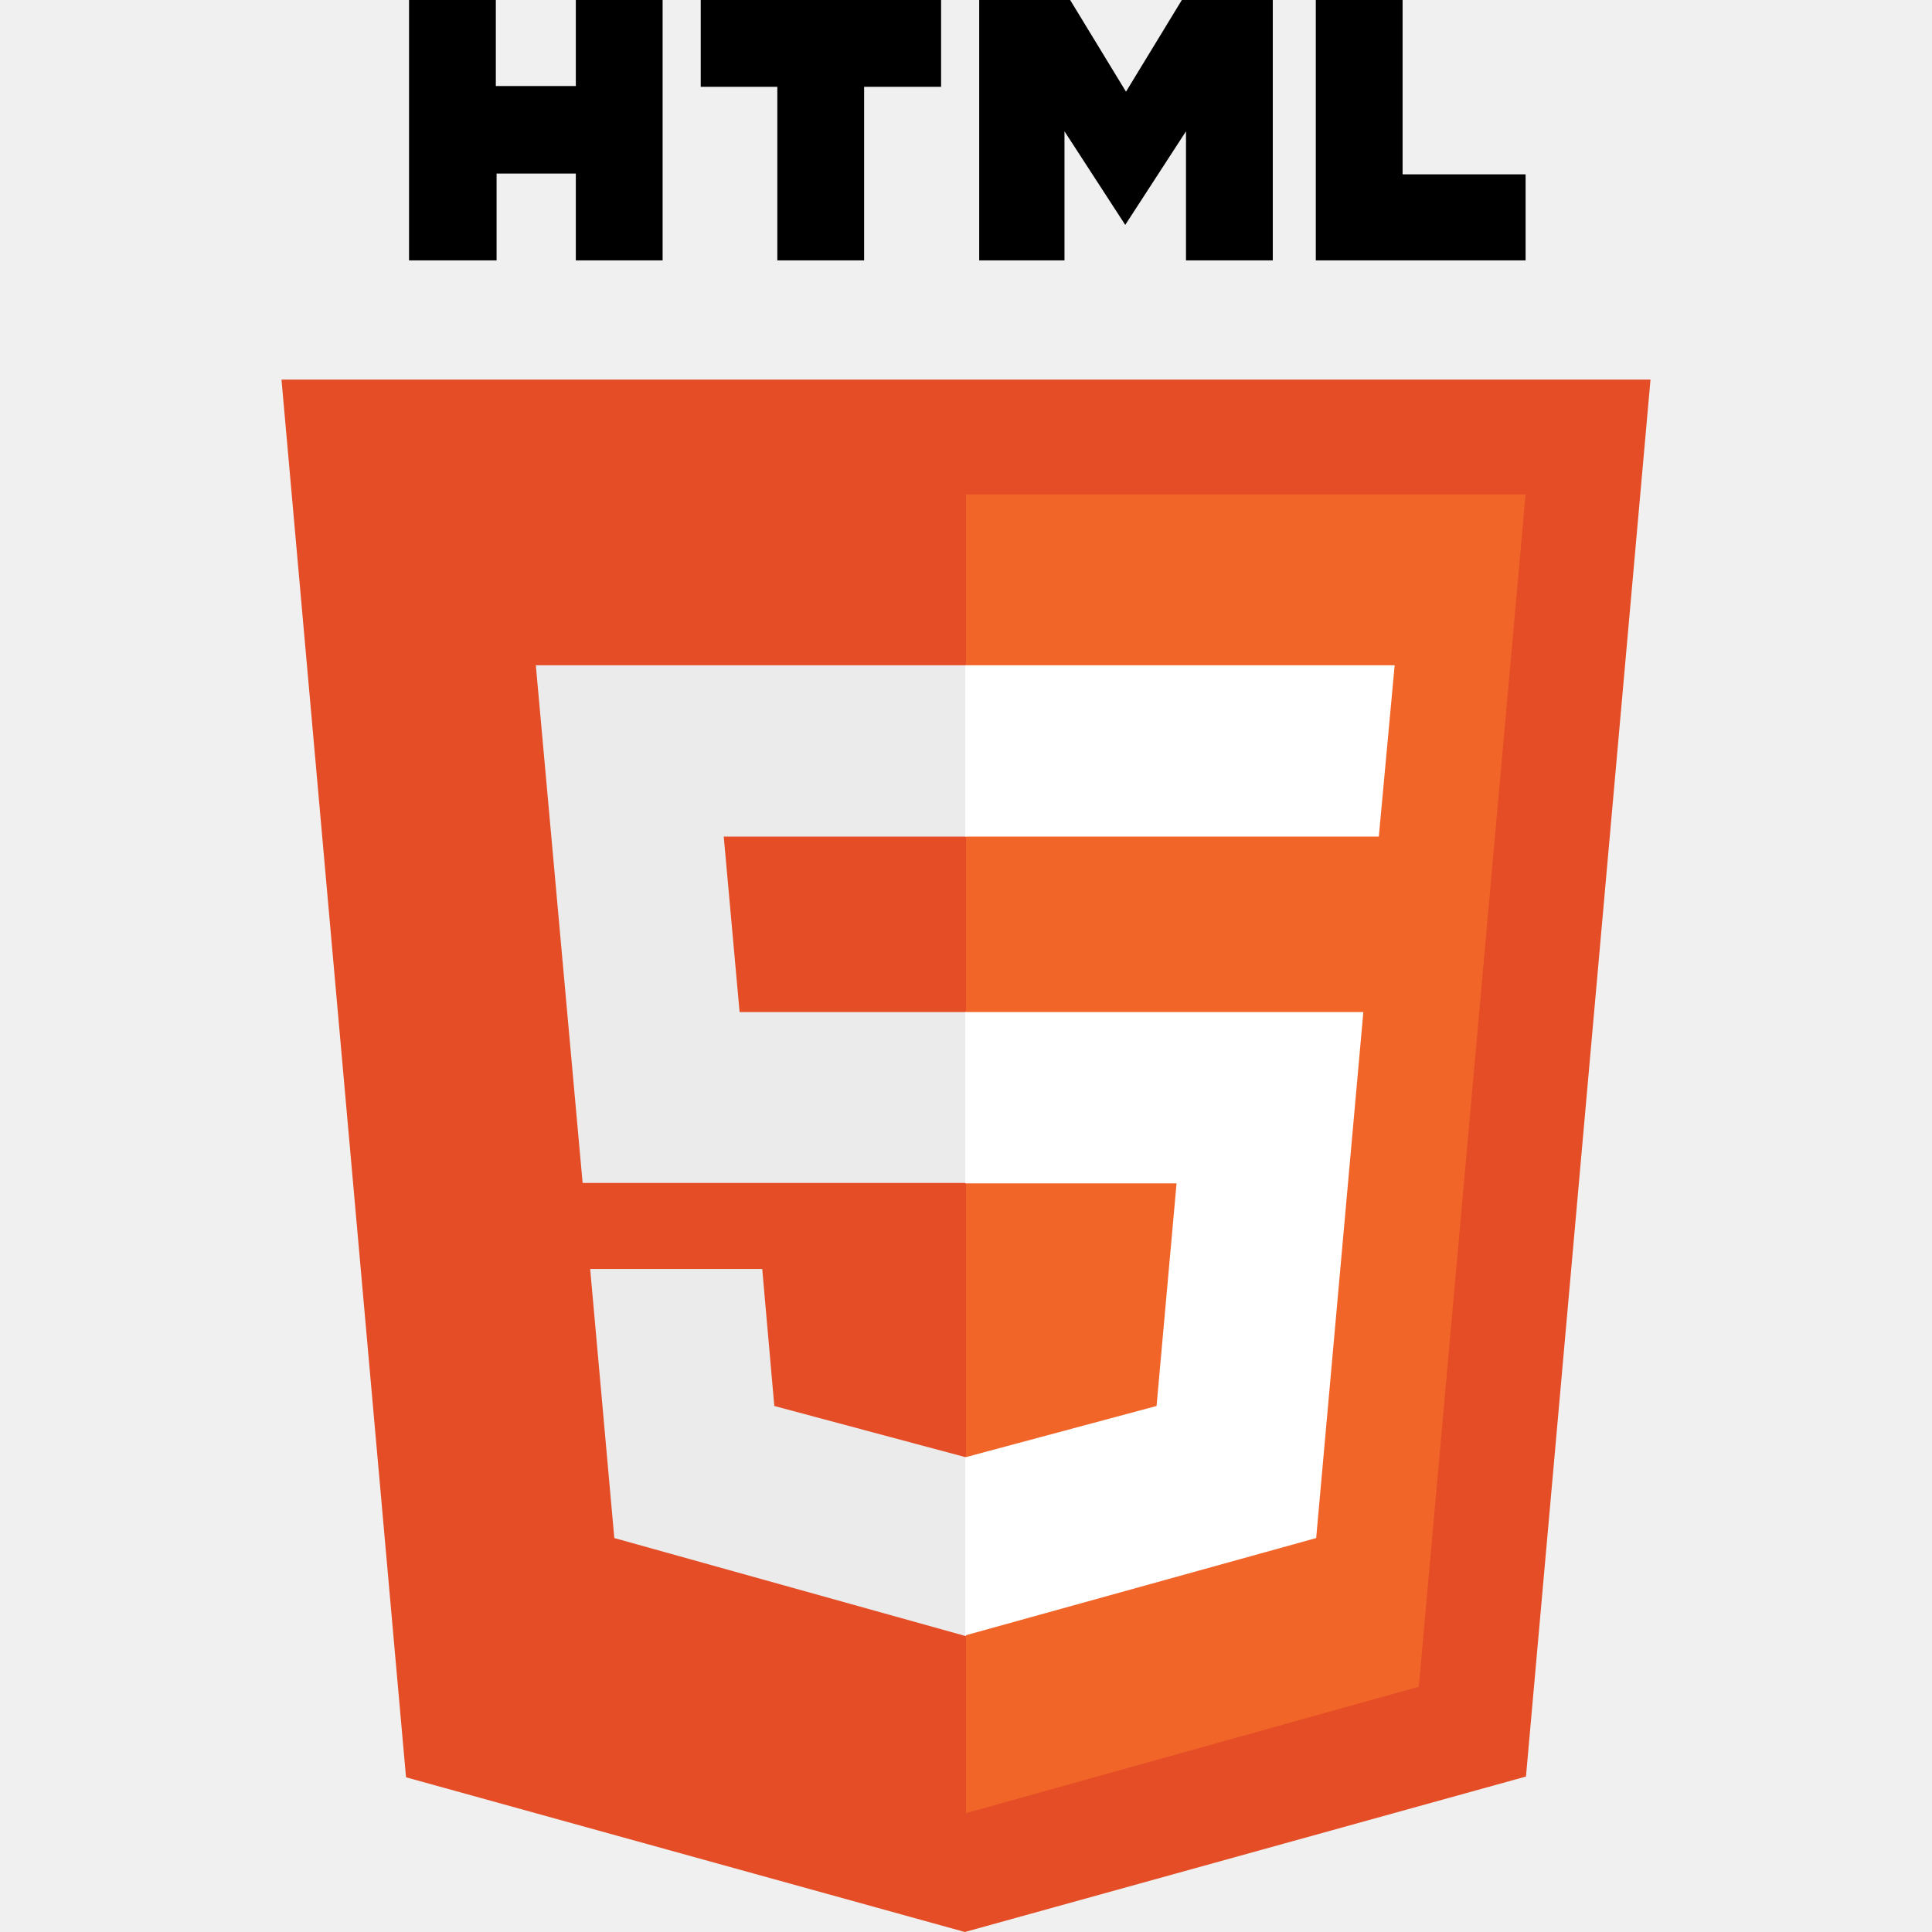
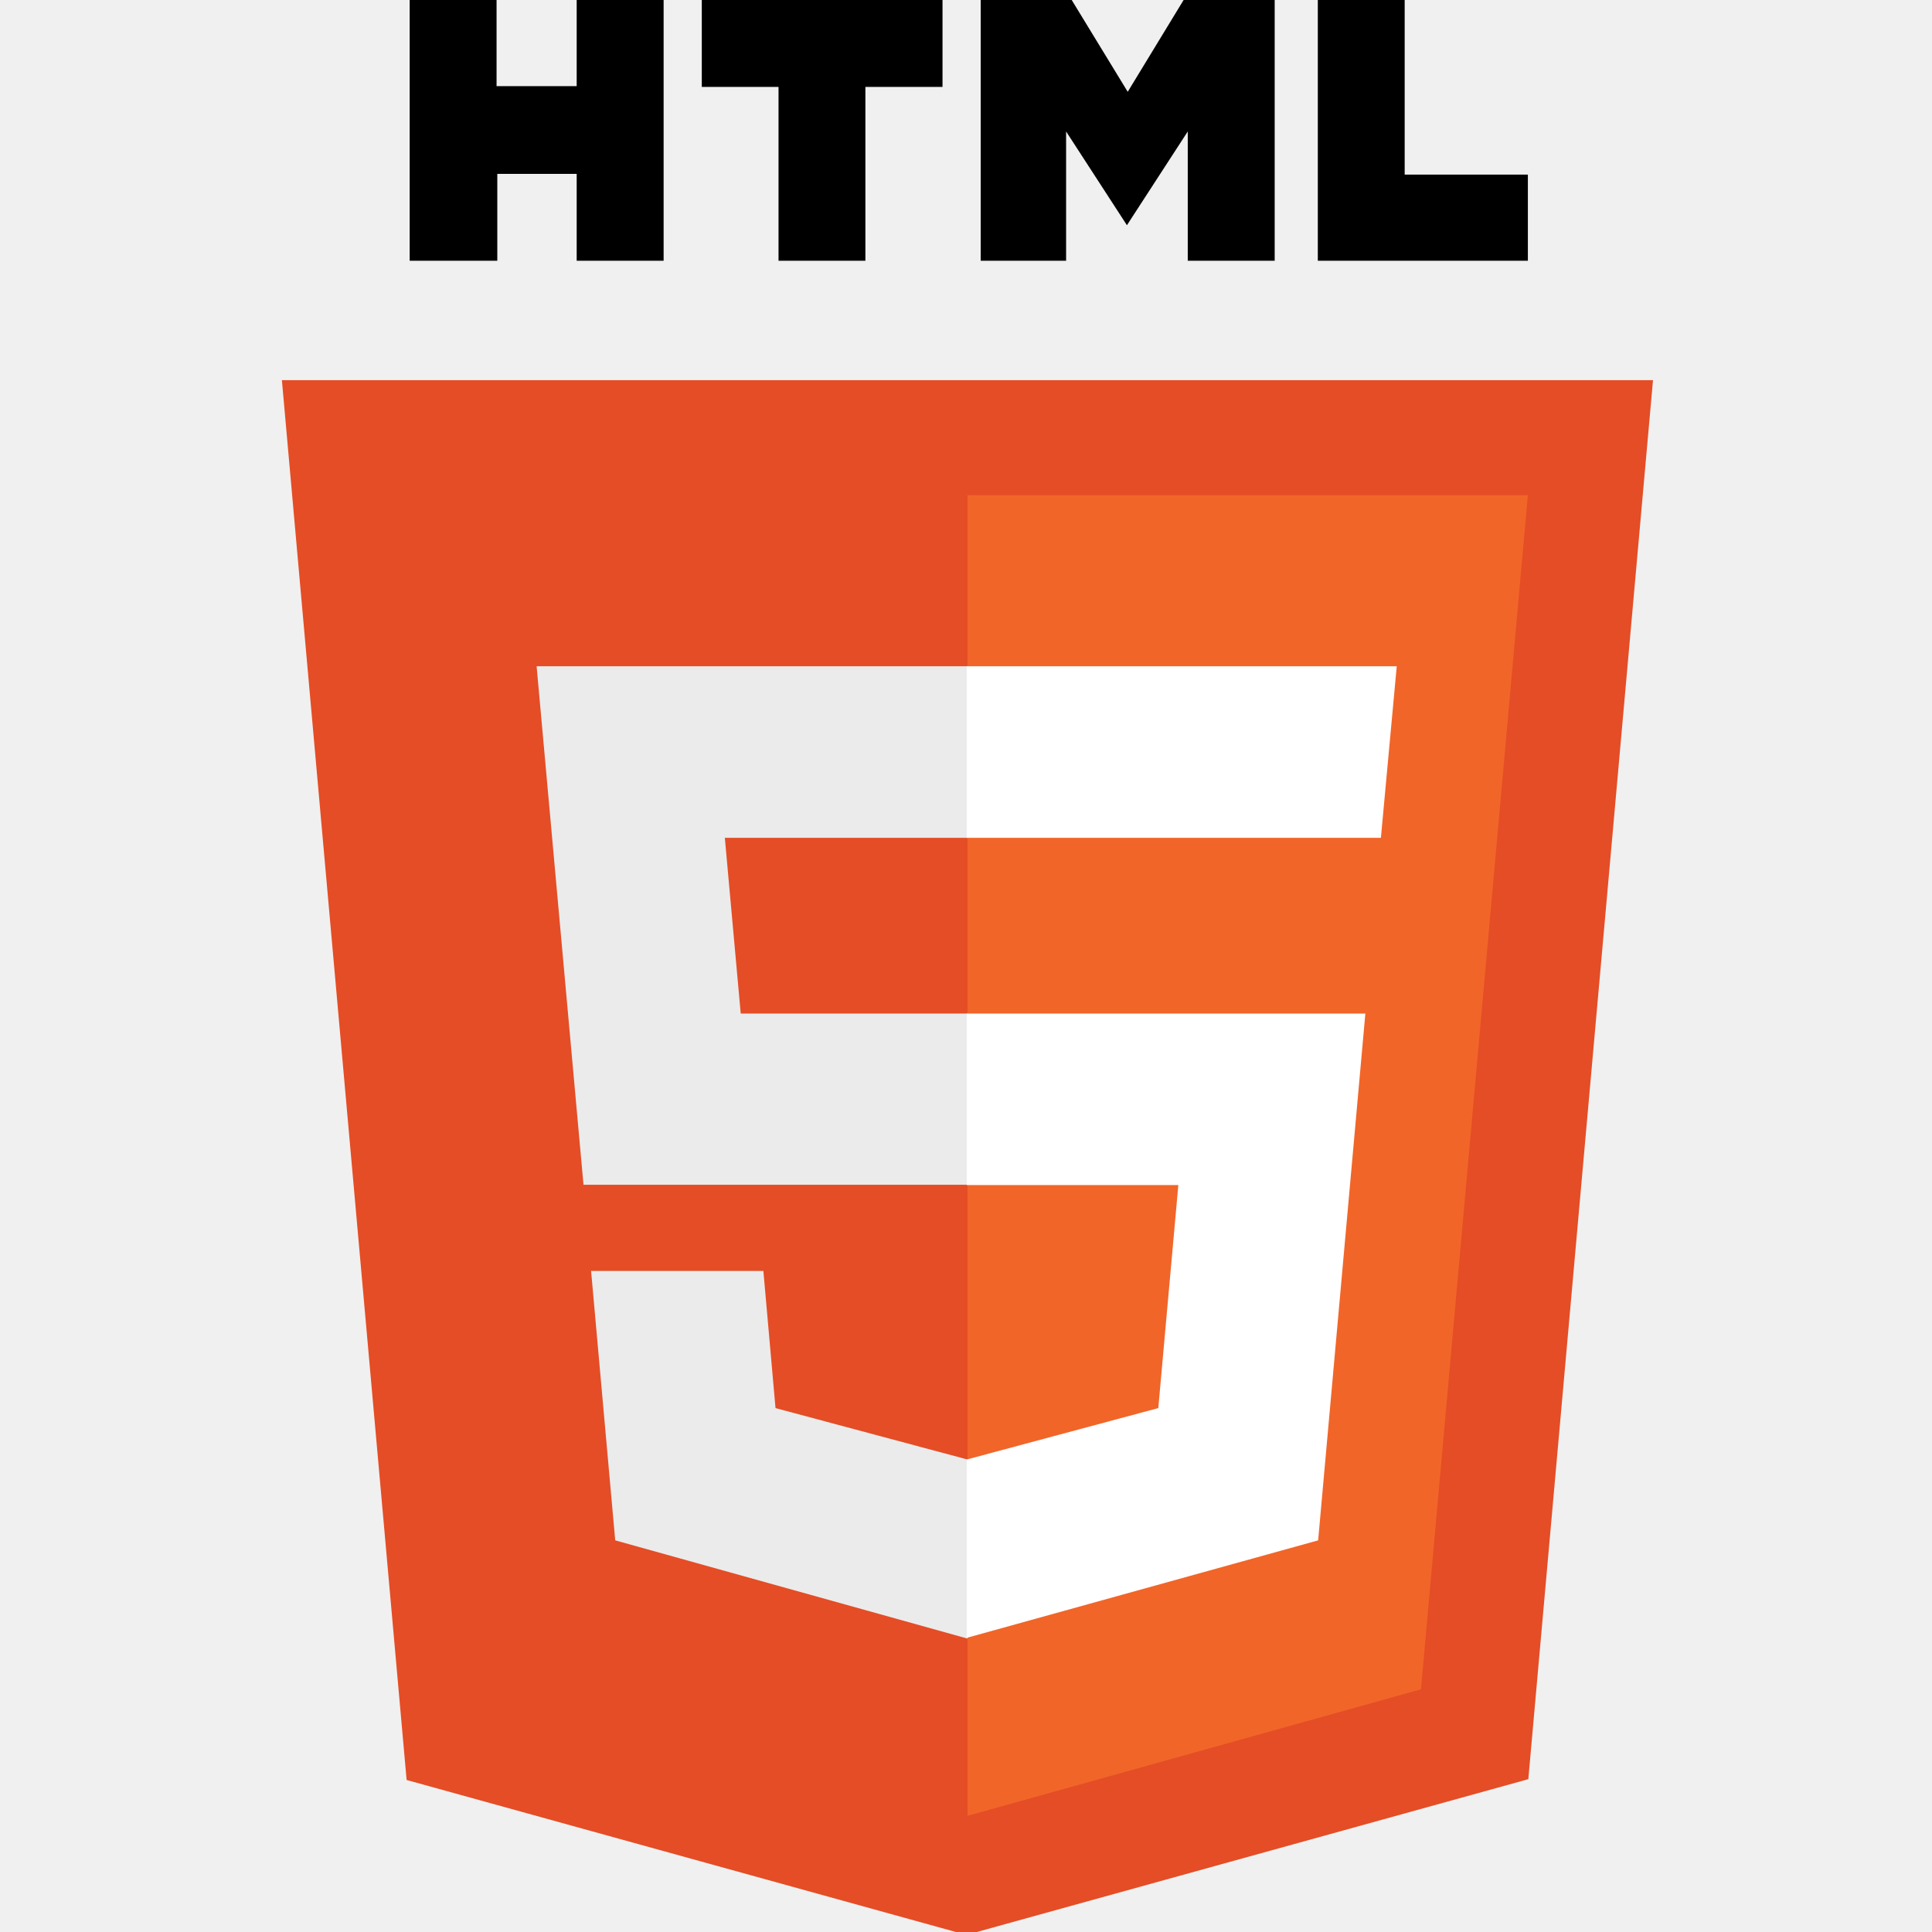
- <svg xmlns="http://www.w3.org/2000/svg" viewBox="0 0 512 512">
-   <path d="M108.4 0h23v22.8h21.2V0h23v69h-23V46h-21v23h-23.2M206 23h-20.3V0h63.7v23H229v46h-23M259.5 0h24.1l14.8 24.3L313.2 0h24.1v69h-23V34.8l-16.1 24.8l-16.1-24.8v34.2h-22.6M348.7 0h23v46.2h32.6V69h-55.6" />
-   <path fill="#e44d26" d="M107.6 471l-33-370.4h362.8l-33 370.2L255.7 512" />
-   <path fill="#f16529" d="M256 480.5V131H404.3L376 447" />
-   <path fill="#ebebeb" d="M142 176.3h114v45.4h-64.2l4.2 46.5h60v45.3H154.4M156.4 336.3H202l3.2 36.3 50.8 13.6v47.4l-93.2-26" />
-   <path fill="#fff" d="M369.6 176.3H255.8v45.4h109.6M361.3 268.2H255.8v45.4h56l-5.3 59-50.7 13.6v47.2l93-25.8" />
+ <svg xmlns="http://www.w3.org/2000/svg" width="133pt" height="133pt" viewBox="0 0 133 133" version="1.1">
+   <g id="surface1">
+     <path style=" stroke:none;fill-rule:nonzero;fill:rgb(0%,0%,0%);fill-opacity:1;" d="M 28.203 0 L 34.184 0 L 34.184 5.93 L 39.699 5.93 L 39.699 0 L 45.684 0 L 45.684 17.949 L 39.699 17.949 L 39.699 11.969 L 34.234 11.969 L 34.234 17.949 L 28.203 17.949 M 53.594 5.984 L 48.312 5.984 L 48.312 0 L 64.883 0 L 64.883 5.984 L 59.574 5.984 L 59.574 17.949 L 53.594 17.949 M 67.512 0 L 73.777 0 L 77.633 6.32 L 81.48 0 L 87.75 0 L 87.75 17.949 L 81.766 17.949 L 81.766 9.051 L 77.578 15.504 L 73.391 9.051 L 73.391 17.949 L 67.512 17.949 M 90.719 0 L 96.699 0 L 96.699 12.02 L 105.18 12.02 L 105.18 17.949 L 90.719 17.949 " />
+     <path style=" stroke:none;fill-rule:nonzero;fill:rgb(89.412%,30.196%,14.902%);fill-opacity:1;" d="M 27.992 122.535 L 19.406 26.172 L 113.793 26.172 L 105.211 122.48 L 66.523 133.199 " />
+     <path style=" stroke:none;fill-rule:nonzero;fill:rgb(94.51%,39.608%,16.078%);fill-opacity:1;" d="M 66.602 125.004 L 66.602 34.082 L 105.18 34.082 L 97.82 116.293 " />
+     <path style=" stroke:none;fill-rule:nonzero;fill:rgb(92.157%,92.157%,92.157%);fill-opacity:1;" d="M 36.941 45.867 L 66.602 45.867 L 66.602 57.676 L 49.898 57.676 L 50.992 69.773 L 66.602 69.773 L 66.602 81.559 L 40.168 81.559 M 40.691 87.492 L 52.551 87.492 L 53.387 96.934 L 66.602 100.473 L 66.602 112.801 L 42.352 106.039 " />
+     <path style=" stroke:none;fill-rule:nonzero;fill:rgb(100%,100%,100%);fill-opacity:1;" d="M 96.152 45.867 L 66.551 45.867 L 66.551 57.676 L 95.062 57.676 M 93.992 69.773 L 66.551 69.773 L 66.551 81.582 L 81.117 81.582 L 79.738 96.934 L 66.551 100.473 L 66.551 112.75 L 90.742 106.039 " />
+   </g>
</svg>
